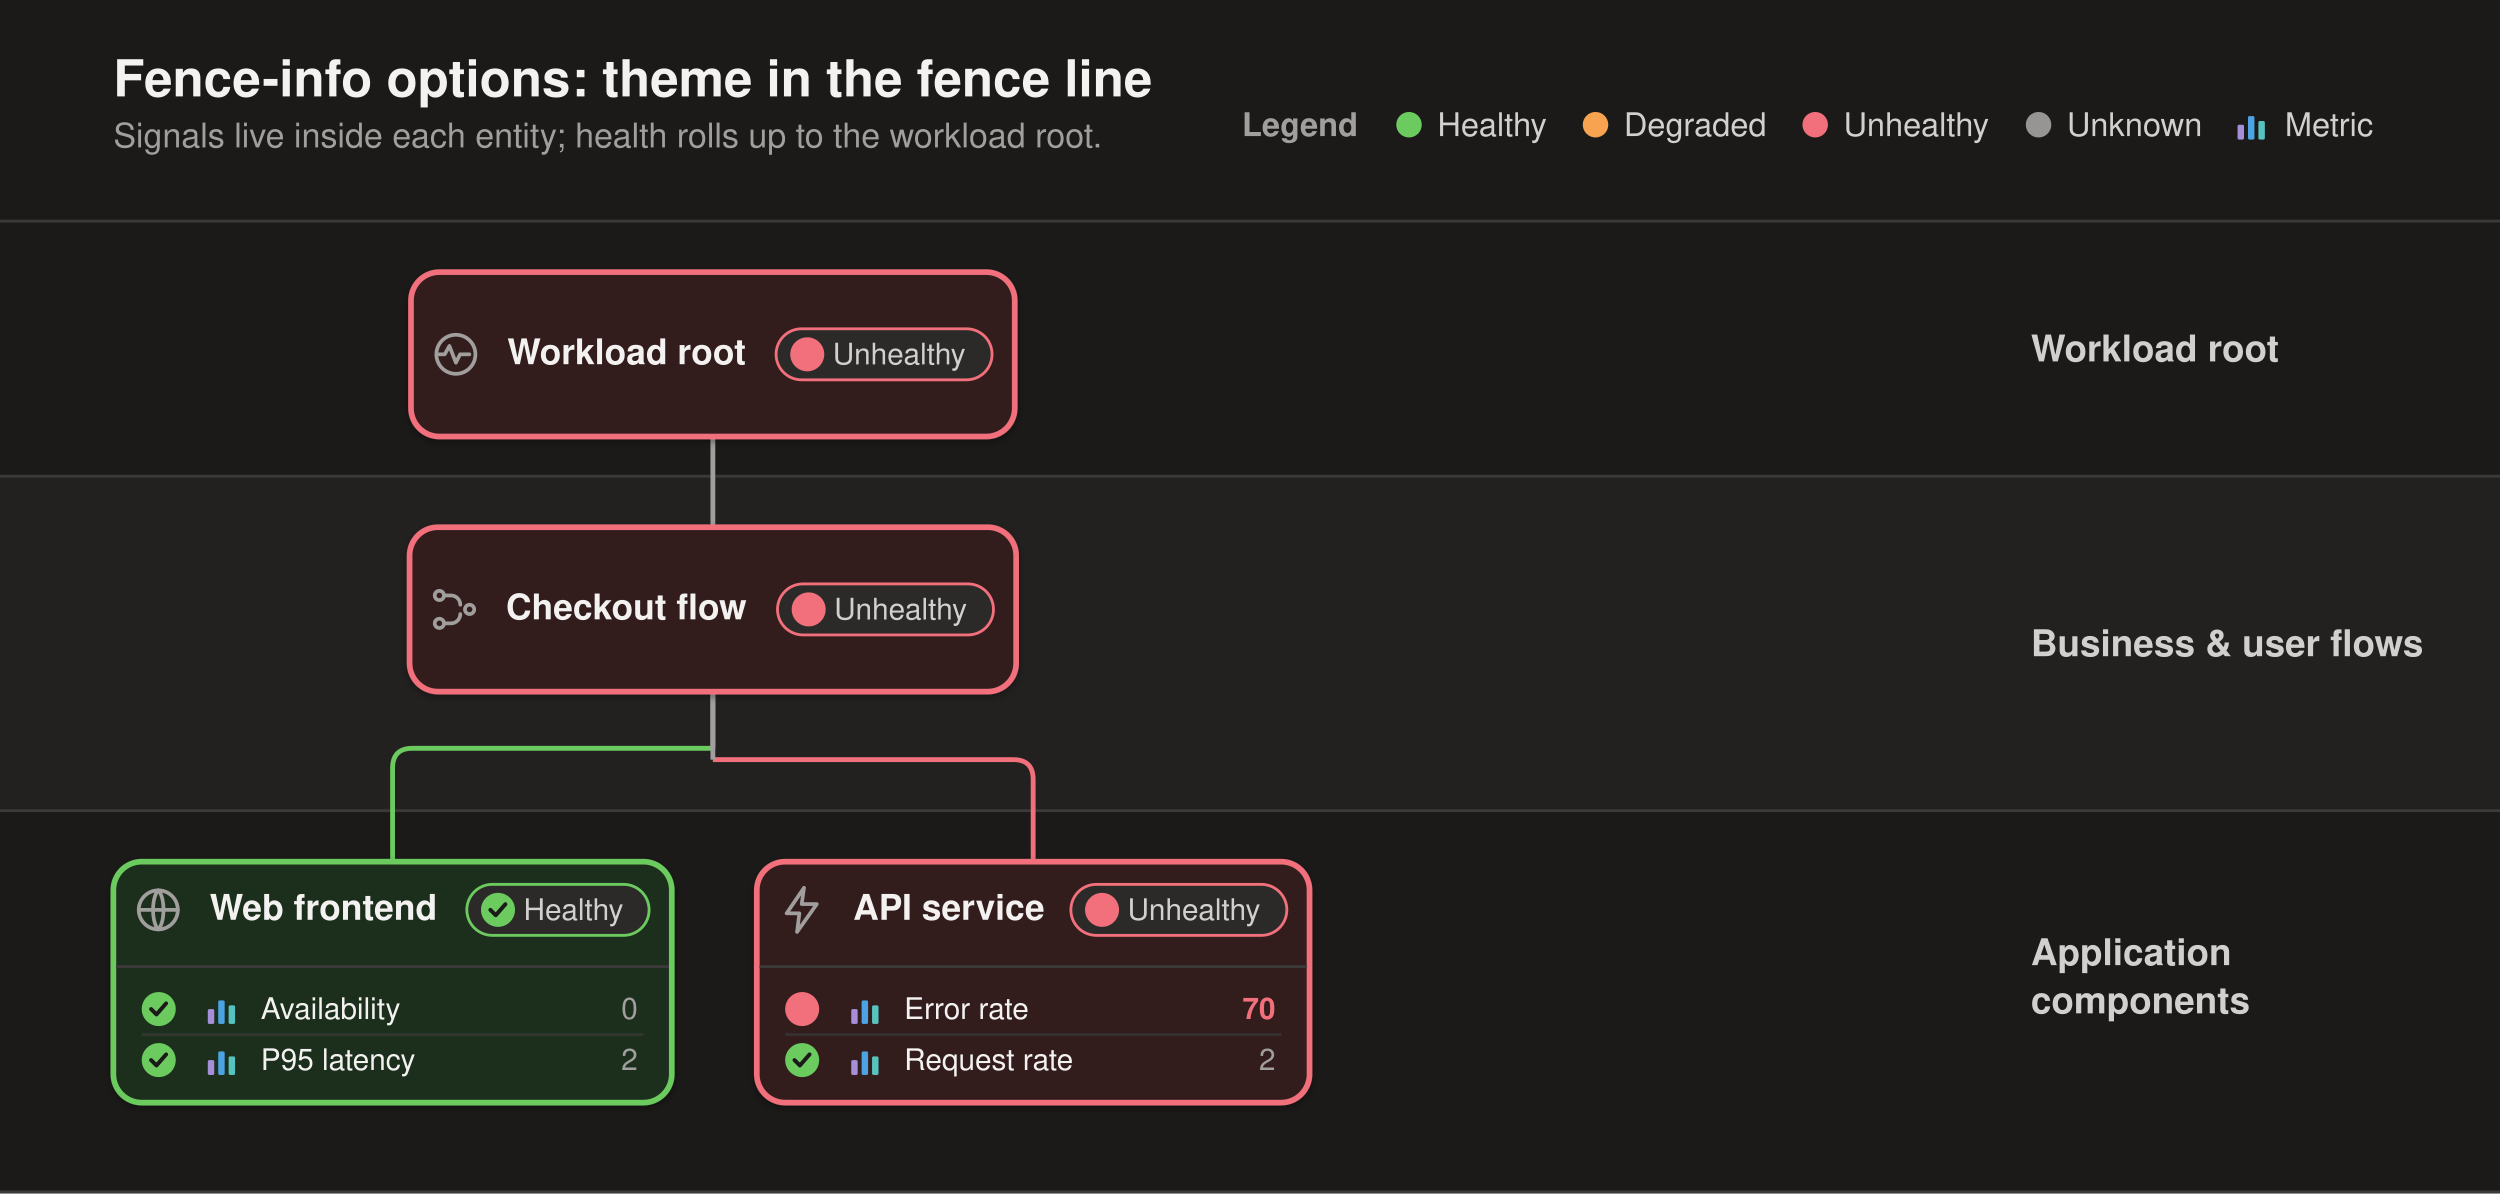
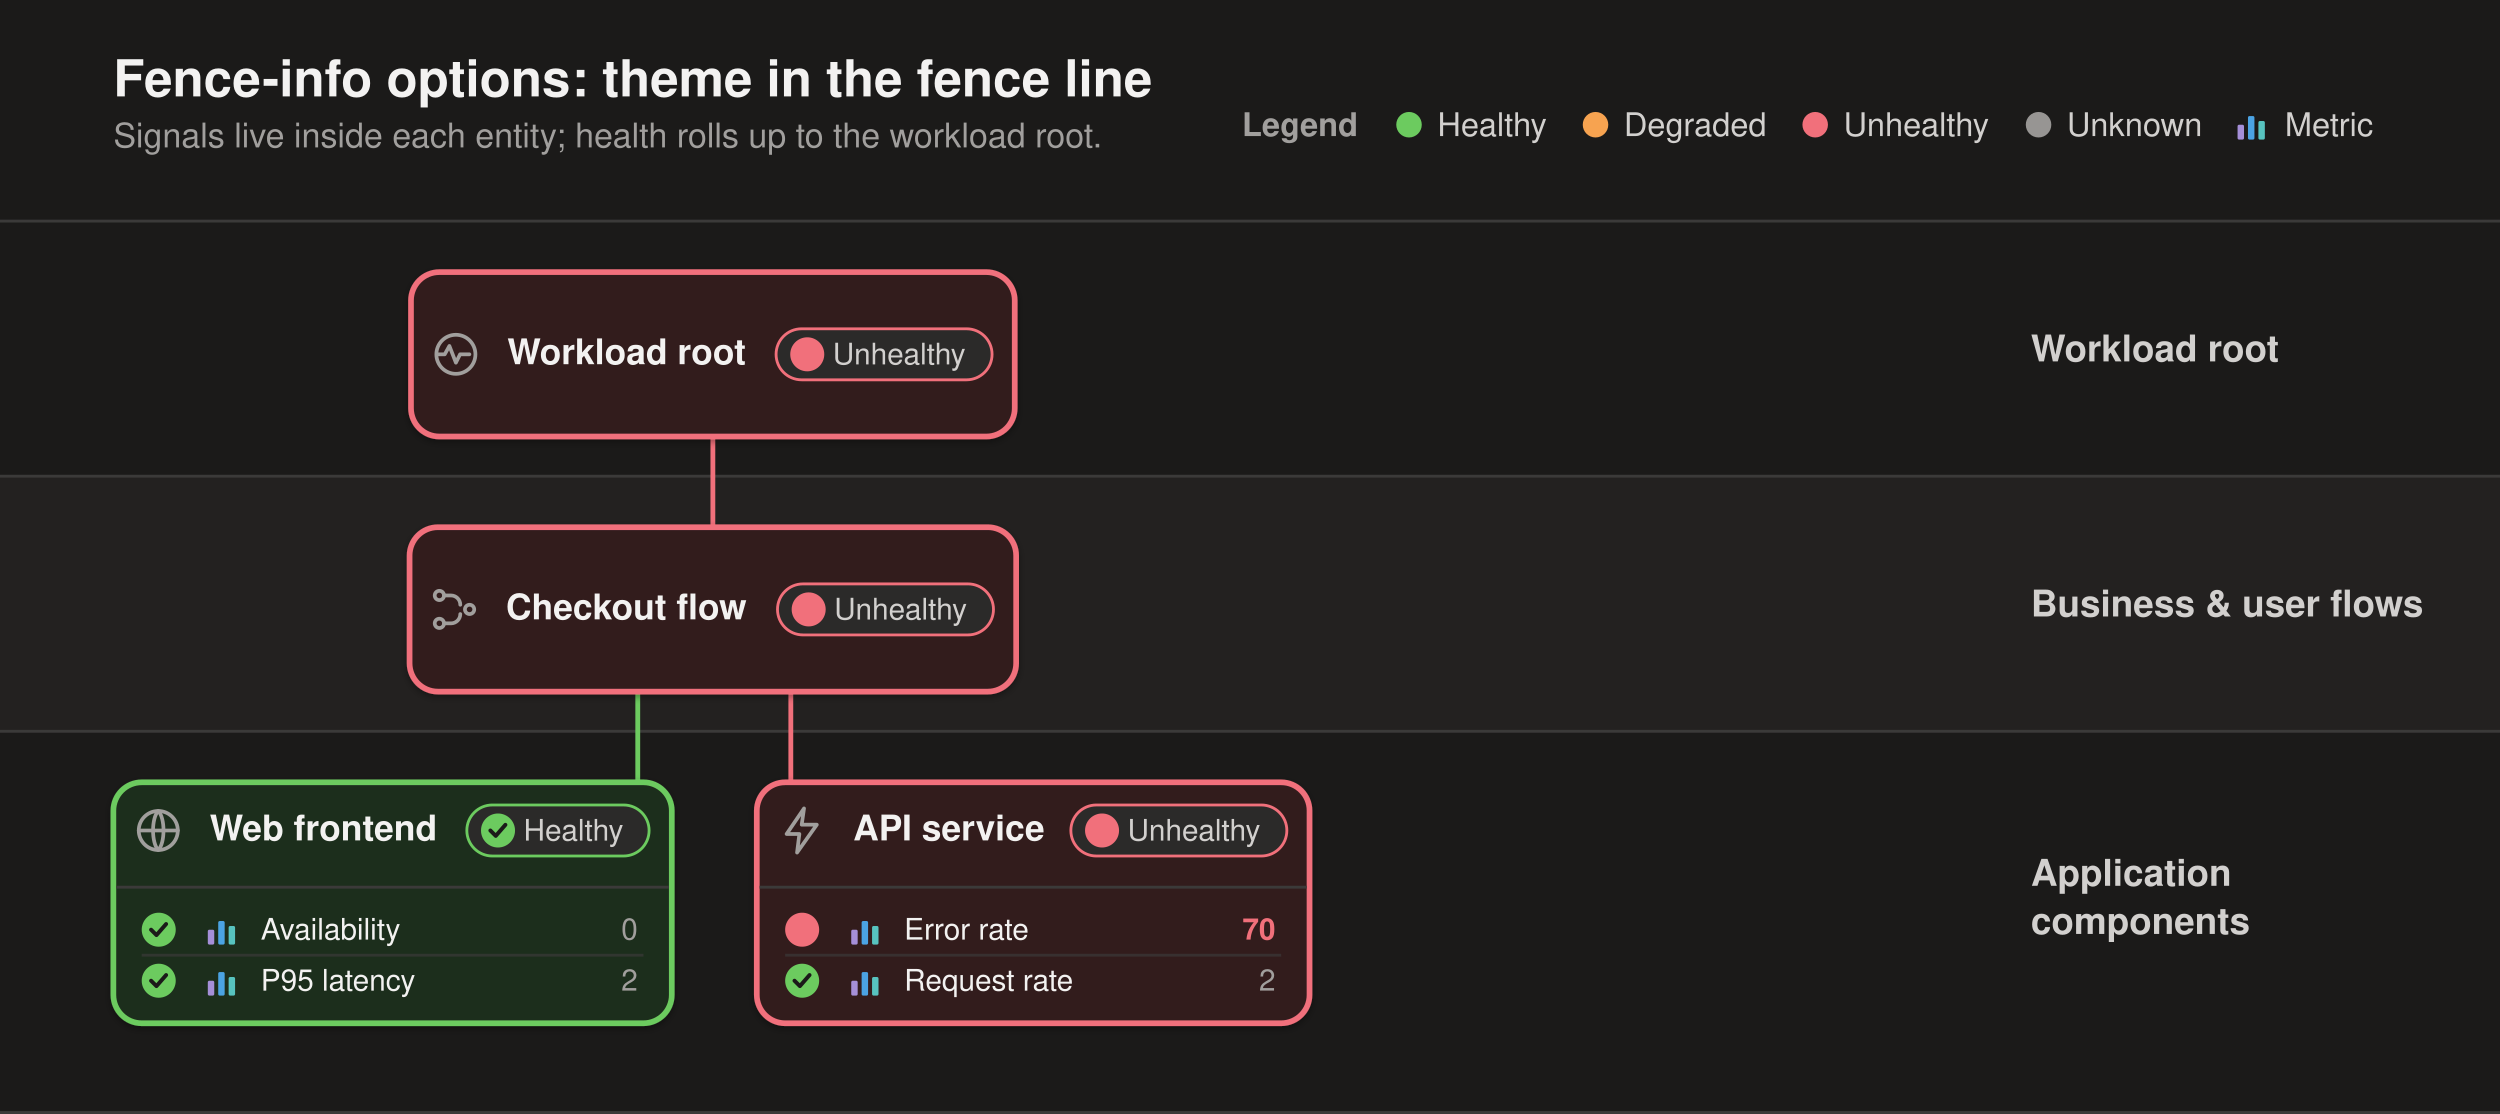
- <svg xmlns="http://www.w3.org/2000/svg" width="882" height="421" viewBox="0 0 882 421" font-family="Segoe UI, -apple-system, BlinkMacSystemFont, Helvetica, Arial, sans-serif">
+ <svg xmlns="http://www.w3.org/2000/svg" width="882" height="393" viewBox="0 0 882 393" font-family="Segoe UI, -apple-system, BlinkMacSystemFont, Helvetica, Arial, sans-serif">
  <defs>
    <filter id="cs" x="-20%" y="-20%" width="140%" height="140%">
      <feDropShadow dx="0" dy="1" stdDeviation="1.3" flood-color="#000" flood-opacity="0.35" />
    </filter>
  </defs>
-   <rect width="882" height="421" fill="#1b1a19" />
+   <rect width="882" height="393" fill="#1b1a19" />
  <rect x="0" y="78.0" width="882" height="90.0" fill="#1b1a19" />
  <line x1="0" y1="78.0" x2="882" y2="78.0" stroke="#3b3a39" />
  <text x="716.5" y="127.5" font-size="13" font-weight="700" fill="#d2d0ce">Workload root</text>
-   <rect x="0" y="168.0" width="882" height="118.0" fill="#232120" />
+   <rect x="0" y="168.0" width="882" height="90.0" fill="#232120" />
  <line x1="0" y1="168.0" x2="882" y2="168.0" stroke="#3b3a39" />
-   <text x="716.5" y="231.5" font-size="13" font-weight="700" fill="#d2d0ce">Business &amp; user flows</text>
-   <rect x="0" y="286.0" width="882" height="117.0" fill="#1b1a19" />
-   <line x1="0" y1="286.0" x2="882" y2="286.0" stroke="#3b3a39" />
-   <text x="716.5" y="340.5" font-size="13" font-weight="700" fill="#d2d0ce">Application</text>
-   <text x="716.5" y="357.5" font-size="13" font-weight="700" fill="#d2d0ce">components</text>
-   <line x1="0" y1="420.5" x2="882" y2="420.5" stroke="#3b3a39" />
+   <text x="716.5" y="217.5" font-size="13" font-weight="700" fill="#d2d0ce">Business &amp; user flows</text>
+   <rect x="0" y="258.0" width="882" height="117.0" fill="#1b1a19" />
+   <line x1="0" y1="258.0" x2="882" y2="258.0" stroke="#3b3a39" />
+   <text x="716.5" y="312.5" font-size="13" font-weight="700" fill="#d2d0ce">Application</text>
+   <text x="716.5" y="329.5" font-size="13" font-weight="700" fill="#d2d0ce">components</text>
+   <line x1="0" y1="392.5" x2="882" y2="392.5" stroke="#3b3a39" />
  <text x="40" y="34" font-size="18" font-weight="700" fill="#f3f2f1">Fence-info options: theme in the fence line</text>
  <text x="40" y="52" font-size="12" fill="#a19f9d">Signals live inside each entity; health rolls up to the workload root.</text>
  <text x="479.1" y="48" font-size="11.5" font-weight="600" fill="#a19f9d" text-anchor="end">Legend</text>
  <circle cx="497.1" cy="44" r="4.5" fill="#6ccb5f" />
  <text x="507.1" y="48" font-size="11.5" fill="#d2d0ce">Healthy</text>
  <circle cx="562.9" cy="44" r="4.5" fill="#f7a350" />
  <text x="572.9" y="48" font-size="11.5" fill="#d2d0ce">Degraded</text>
  <circle cx="640.4" cy="44" r="4.5" fill="#f1707b" />
  <text x="650.4" y="48" font-size="11.5" fill="#d2d0ce">Unhealthy</text>
  <circle cx="719.2" cy="44" r="4.5" fill="#979593" />
  <text x="729.2" y="48" font-size="11.5" fill="#d2d0ce">Unknown</text>
  <g transform="translate(788.1,37.0) scale(0.875)">
    <rect x="1.5" y="8" width="2.6" height="6" rx="0.6" fill="#a58fd8" />
    <rect x="5.7" y="4.5" width="2.6" height="9.5" rx="0.6" fill="#4ba3e3" />
    <rect x="9.9" y="6.5" width="2.6" height="7.5" rx="0.6" fill="#57c3bf" />
  </g>
  <text x="806.1" y="48" font-size="11.5" fill="#d2d0ce">Metric</text>
  <g transform="translate(40.0,0)">
    <g fill="none" stroke-linecap="butt" stroke-linejoin="round">
-       <path d="M98.5 304.0 L98.5 271.0 Q98.5 264.0 105.5 264.0 L211.5 264.0" stroke="#6ccb5f" stroke-width="1.7" />
-       <path d="M211.5 264.0 L211.5 244.0" stroke="#a19f9d" stroke-width="1.7" />
-       <path d="M324.5 304.0 L324.5 275.0 Q324.5 268.0 317.5 268.0 L211.5 268.0" stroke="#f1707b" stroke-width="1.7" />
-       <path d="M211.5 268.0 L211.5 244.0" stroke="#a19f9d" stroke-width="1.7" />
-       <path d="M211.5 186.0 L211.5 154.0" stroke="#a19f9d" stroke-width="1.7" />
+       <path d="M185.0 276.0 L185.0 244.0" stroke="#6ccb5f" stroke-width="1.7" />
+       <path d="M239.0 276.0 L239.0 244.0" stroke="#f1707b" stroke-width="1.7" />
+       <path d="M211.5 186.0 L211.5 154.0" stroke="#f1707b" stroke-width="1.7" />
    </g>
    <g filter="url(#cs)">
-       <rect x="0.0" y="304.0" width="197" height="85" rx="10" fill="#1e2d1c" stroke="#6ccb5f" stroke-width="2" />
+       <rect x="0.0" y="276.0" width="197" height="85" rx="10" fill="#1e2d1c" stroke="#6ccb5f" stroke-width="2" />
    </g>
-     <g transform="translate(6.0,311.16) scale(0.82)">
+     <g transform="translate(6.0,283.16) scale(0.82)">
      <circle cx="12" cy="12" r="8.4" fill="none" stroke="#a19f9d" stroke-width="1.6" stroke-linecap="round" stroke-linejoin="round" />
      <path d="M3.6 12h16.8M12 3.6c3 3 3 13.8 0 16.8M12 3.6c-3 3-3 13.8 0 16.8" fill="none" stroke="#a19f9d" stroke-width="1.6" stroke-linecap="round" stroke-linejoin="round" />
    </g>
-     <text x="34.0" y="324.5" font-size="12.5" font-weight="600" fill="#f3f2f1">Web frontend</text>
-     <rect x="124.7" y="312.00" width="64.3" height="18" rx="9" fill="#2b2a29" stroke="#6ccb5f" stroke-width="1" />
-     <circle cx="135.7" cy="321.0" r="6" fill="#6ccb5f" />
-     <path d="M133.0 321.0 l1.9 1.9 l3.4 -3.9" fill="none" stroke="#1b1a19" stroke-width="1.4" stroke-linecap="round" stroke-linejoin="round" />
-     <text x="144.7" y="324.57" font-size="10.5" fill="#d2d0ce">Healthy</text>
-     <line x1="1.0" y1="341.0" x2="196.0" y2="341.0" stroke="#3b3a39" />
-     <circle cx="16.0" cy="356.0" r="6" fill="#6ccb5f" />
-     <path d="M13.3 356.0 l1.9 1.9 l3.4 -3.9" fill="none" stroke="#1b1a19" stroke-width="1.4" stroke-linecap="round" stroke-linejoin="round" />
-     <g transform="translate(32.0,349.0) scale(0.875)">
+     <text x="34.0" y="296.5" font-size="12.5" font-weight="600" fill="#f3f2f1">Web frontend</text>
+     <rect x="124.7" y="284.00" width="64.3" height="18" rx="9" fill="#2b2a29" stroke="#6ccb5f" stroke-width="1" />
+     <circle cx="135.7" cy="293.0" r="6" fill="#6ccb5f" />
+     <path d="M133.0 293.0 l1.9 1.9 l3.4 -3.9" fill="none" stroke="#1b1a19" stroke-width="1.4" stroke-linecap="round" stroke-linejoin="round" />
+     <text x="144.7" y="296.57" font-size="10.5" fill="#d2d0ce">Healthy</text>
+     <line x1="1.0" y1="313.0" x2="196.0" y2="313.0" stroke="#3b3a39" />
+     <circle cx="16.0" cy="328.0" r="6" fill="#6ccb5f" />
+     <path d="M13.3 328.0 l1.9 1.9 l3.4 -3.9" fill="none" stroke="#1b1a19" stroke-width="1.4" stroke-linecap="round" stroke-linejoin="round" />
+     <g transform="translate(32.0,321.0) scale(0.875)">
      <rect x="1.5" y="8" width="2.6" height="6" rx="0.6" fill="#a58fd8" />
      <rect x="5.7" y="4.5" width="2.6" height="9.5" rx="0.6" fill="#4ba3e3" />
      <rect x="9.9" y="6.5" width="2.6" height="7.5" rx="0.6" fill="#57c3bf" />
    </g>
-     <text x="52.0" y="359.5" font-size="10.5" fill="#f3f2f1">Availability</text>
-     <text x="185.0" y="359.5" font-size="10.5" font-weight="400" fill="#a19f9d" text-anchor="end">0</text>
-     <line x1="10.0" y1="365.0" x2="187.0" y2="365.0" stroke="#3b3a39" stroke-opacity="0.7" />
-     <circle cx="16.0" cy="374.0" r="6" fill="#6ccb5f" />
-     <path d="M13.3 374.0 l1.9 1.9 l3.4 -3.9" fill="none" stroke="#1b1a19" stroke-width="1.4" stroke-linecap="round" stroke-linejoin="round" />
-     <g transform="translate(32.0,367.0) scale(0.875)">
+     <text x="52.0" y="331.5" font-size="10.5" fill="#f3f2f1">Availability</text>
+     <text x="185.0" y="331.5" font-size="10.5" font-weight="400" fill="#a19f9d" text-anchor="end">0</text>
+     <line x1="10.0" y1="337.0" x2="187.0" y2="337.0" stroke="#3b3a39" stroke-opacity="0.7" />
+     <circle cx="16.0" cy="346.0" r="6" fill="#6ccb5f" />
+     <path d="M13.3 346.0 l1.9 1.9 l3.4 -3.9" fill="none" stroke="#1b1a19" stroke-width="1.4" stroke-linecap="round" stroke-linejoin="round" />
+     <g transform="translate(32.0,339.0) scale(0.875)">
      <rect x="1.5" y="8" width="2.6" height="6" rx="0.6" fill="#a58fd8" />
      <rect x="5.7" y="4.5" width="2.6" height="9.5" rx="0.6" fill="#4ba3e3" />
      <rect x="9.9" y="6.5" width="2.6" height="7.5" rx="0.6" fill="#57c3bf" />
    </g>
-     <text x="52.0" y="377.5" font-size="10.5" fill="#f3f2f1">P95 latency</text>
-     <text x="185.0" y="377.5" font-size="10.5" font-weight="400" fill="#a19f9d" text-anchor="end">2</text>
+     <text x="52.0" y="349.5" font-size="10.5" fill="#f3f2f1">P95 latency</text>
+     <text x="185.0" y="349.5" font-size="10.5" font-weight="400" fill="#a19f9d" text-anchor="end">2</text>
    <g filter="url(#cs)">
-       <rect x="227.0" y="304.0" width="195" height="85" rx="10" fill="#331d1f" stroke="#f1707b" stroke-width="2" />
+       <rect x="227.0" y="276.0" width="195" height="85" rx="10" fill="#331d1f" stroke="#f1707b" stroke-width="2" />
    </g>
-     <g transform="translate(233.0,311.16) scale(0.82)">
+     <g transform="translate(233.0,283.16) scale(0.82)">
      <path d="M13 2.5 5.5 13.5H11l-1 8 8.5-12H12z" fill="none" stroke="#a19f9d" stroke-width="1.6" stroke-linecap="round" stroke-linejoin="round" />
    </g>
-     <text x="261.0" y="324.5" font-size="12.5" font-weight="600" fill="#f3f2f1">API service</text>
-     <rect x="337.8" y="312.00" width="76.2" height="18" rx="9" fill="#2b2a29" stroke="#f1707b" stroke-width="1" />
-     <circle cx="348.8" cy="321.0" r="6" fill="#f1707b" />
-     <text x="357.8" y="324.57" font-size="10.5" fill="#d2d0ce">Unhealthy</text>
-     <line x1="228.0" y1="341.0" x2="421.0" y2="341.0" stroke="#3b3a39" />
-     <circle cx="243.0" cy="356.0" r="6" fill="#f1707b" />
-     <g transform="translate(259.0,349.0) scale(0.875)">
+     <text x="261.0" y="296.5" font-size="12.5" font-weight="600" fill="#f3f2f1">API service</text>
+     <rect x="337.8" y="284.00" width="76.2" height="18" rx="9" fill="#2b2a29" stroke="#f1707b" stroke-width="1" />
+     <circle cx="348.8" cy="293.0" r="6" fill="#f1707b" />
+     <text x="357.8" y="296.57" font-size="10.5" fill="#d2d0ce">Unhealthy</text>
+     <line x1="228.0" y1="313.0" x2="421.0" y2="313.0" stroke="#3b3a39" />
+     <circle cx="243.0" cy="328.0" r="6" fill="#f1707b" />
+     <g transform="translate(259.0,321.0) scale(0.875)">
      <rect x="1.5" y="8" width="2.6" height="6" rx="0.6" fill="#a58fd8" />
      <rect x="5.7" y="4.5" width="2.6" height="9.5" rx="0.6" fill="#4ba3e3" />
      <rect x="9.9" y="6.5" width="2.6" height="7.5" rx="0.6" fill="#57c3bf" />
    </g>
-     <text x="279.0" y="359.5" font-size="10.5" fill="#f3f2f1">Error rate</text>
-     <text x="410.0" y="359.5" font-size="10.5" font-weight="600" fill="#f1707b" text-anchor="end">70</text>
-     <line x1="237.0" y1="365.0" x2="412.0" y2="365.0" stroke="#3b3a39" stroke-opacity="0.7" />
-     <circle cx="243.0" cy="374.0" r="6" fill="#6ccb5f" />
-     <path d="M240.3 374.0 l1.9 1.9 l3.4 -3.9" fill="none" stroke="#1b1a19" stroke-width="1.4" stroke-linecap="round" stroke-linejoin="round" />
-     <g transform="translate(259.0,367.0) scale(0.875)">
+     <text x="279.0" y="331.5" font-size="10.5" fill="#f3f2f1">Error rate</text>
+     <text x="410.0" y="331.5" font-size="10.5" font-weight="600" fill="#f1707b" text-anchor="end">70</text>
+     <line x1="237.0" y1="337.0" x2="412.0" y2="337.0" stroke="#3b3a39" stroke-opacity="0.7" />
+     <circle cx="243.0" cy="346.0" r="6" fill="#6ccb5f" />
+     <path d="M240.3 346.0 l1.9 1.9 l3.4 -3.9" fill="none" stroke="#1b1a19" stroke-width="1.4" stroke-linecap="round" stroke-linejoin="round" />
+     <g transform="translate(259.0,339.0) scale(0.875)">
      <rect x="1.5" y="8" width="2.6" height="6" rx="0.6" fill="#a58fd8" />
      <rect x="5.7" y="4.5" width="2.6" height="9.5" rx="0.6" fill="#4ba3e3" />
      <rect x="9.9" y="6.5" width="2.6" height="7.5" rx="0.6" fill="#57c3bf" />
    </g>
-     <text x="279.0" y="377.5" font-size="10.5" fill="#f3f2f1">Request rate</text>
-     <text x="410.0" y="377.5" font-size="10.5" font-weight="400" fill="#a19f9d" text-anchor="end">2</text>
+     <text x="279.0" y="349.5" font-size="10.5" fill="#f3f2f1">Request rate</text>
+     <text x="410.0" y="349.5" font-size="10.5" font-weight="400" fill="#a19f9d" text-anchor="end">2</text>
    <g filter="url(#cs)">
      <rect x="104.5" y="186.0" width="214" height="58" rx="10" fill="#331d1f" stroke="#f1707b" stroke-width="2" />
    </g>
    <g transform="translate(110.5,205.16) scale(0.82)">
      <circle cx="5.5" cy="6" r="2" fill="none" stroke="#a19f9d" stroke-width="1.6" stroke-linecap="round" stroke-linejoin="round" />
      <circle cx="5.5" cy="18" r="2" fill="none" stroke="#a19f9d" stroke-width="1.6" stroke-linecap="round" stroke-linejoin="round" />
      <circle cx="18.5" cy="12" r="2" fill="none" stroke="#a19f9d" stroke-width="1.6" stroke-linecap="round" stroke-linejoin="round" />
      <path d="M7.5 6h3a4 4 0 0 1 4 4M7.5 18h3a4 4 0 0 0 4-4" fill="none" stroke="#a19f9d" stroke-width="1.6" stroke-linecap="round" stroke-linejoin="round" />
    </g>
    <text x="138.5" y="218.5" font-size="12.5" font-weight="600" fill="#f3f2f1">Checkout flow</text>
    <rect x="234.3" y="206.00" width="76.2" height="18" rx="9" fill="#2b2a29" stroke="#f1707b" stroke-width="1" />
    <circle cx="245.3" cy="215.0" r="6" fill="#f1707b" />
    <text x="254.3" y="218.57" font-size="10.5" fill="#d2d0ce">Unhealthy</text>
    <g filter="url(#cs)">
      <rect x="105.0" y="96.0" width="213" height="58" rx="10" fill="#331d1f" stroke="#f1707b" stroke-width="2" />
    </g>
    <g transform="translate(111.0,115.16) scale(0.82)">
      <circle cx="12" cy="12" r="8.4" fill="none" stroke="#a19f9d" stroke-width="1.6" stroke-linecap="round" stroke-linejoin="round" />
      <path d="M4.2 12h3l2-3.6 2.8 7.2 1.8-3.6h4" fill="none" stroke="#a19f9d" stroke-width="1.6" stroke-linecap="round" stroke-linejoin="round" />
    </g>
    <text x="139.0" y="128.5" font-size="12.5" font-weight="600" fill="#f3f2f1">Workload root</text>
    <rect x="233.8" y="116.00" width="76.2" height="18" rx="9" fill="#2b2a29" stroke="#f1707b" stroke-width="1" />
    <circle cx="244.8" cy="125.0" r="6" fill="#f1707b" />
    <text x="253.8" y="128.57" font-size="10.5" fill="#d2d0ce">Unhealthy</text>
  </g>
</svg>
